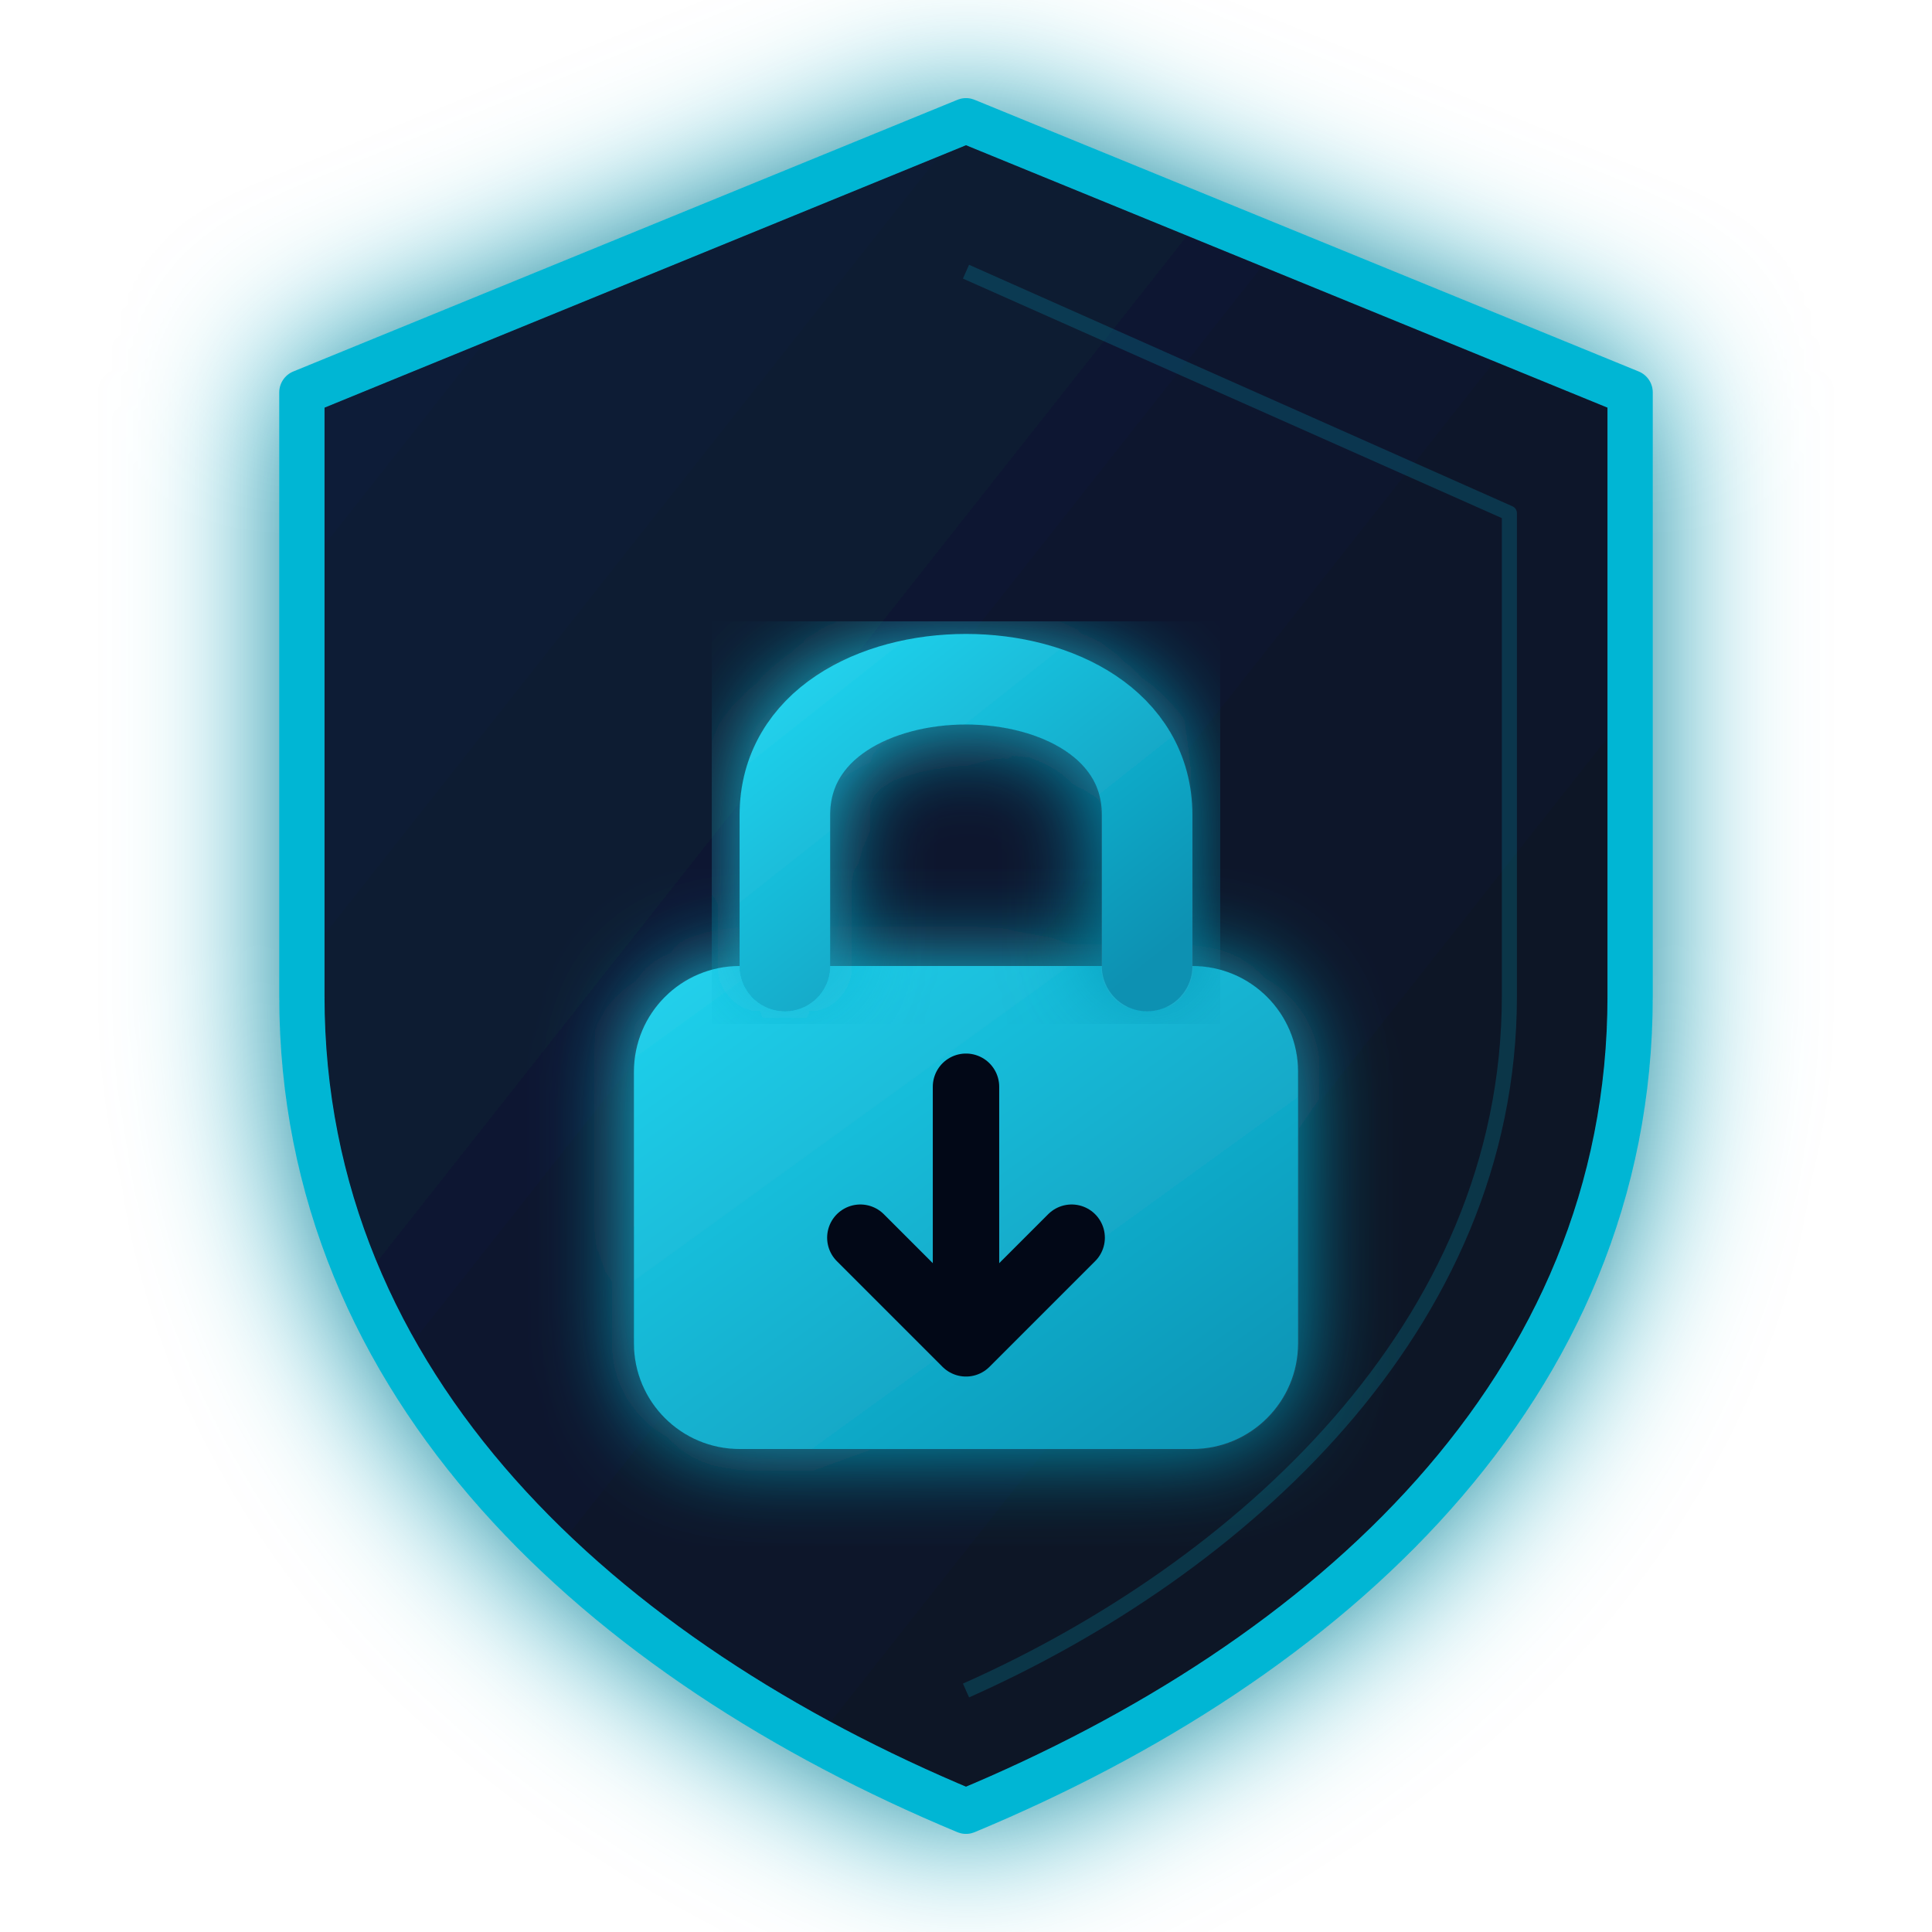
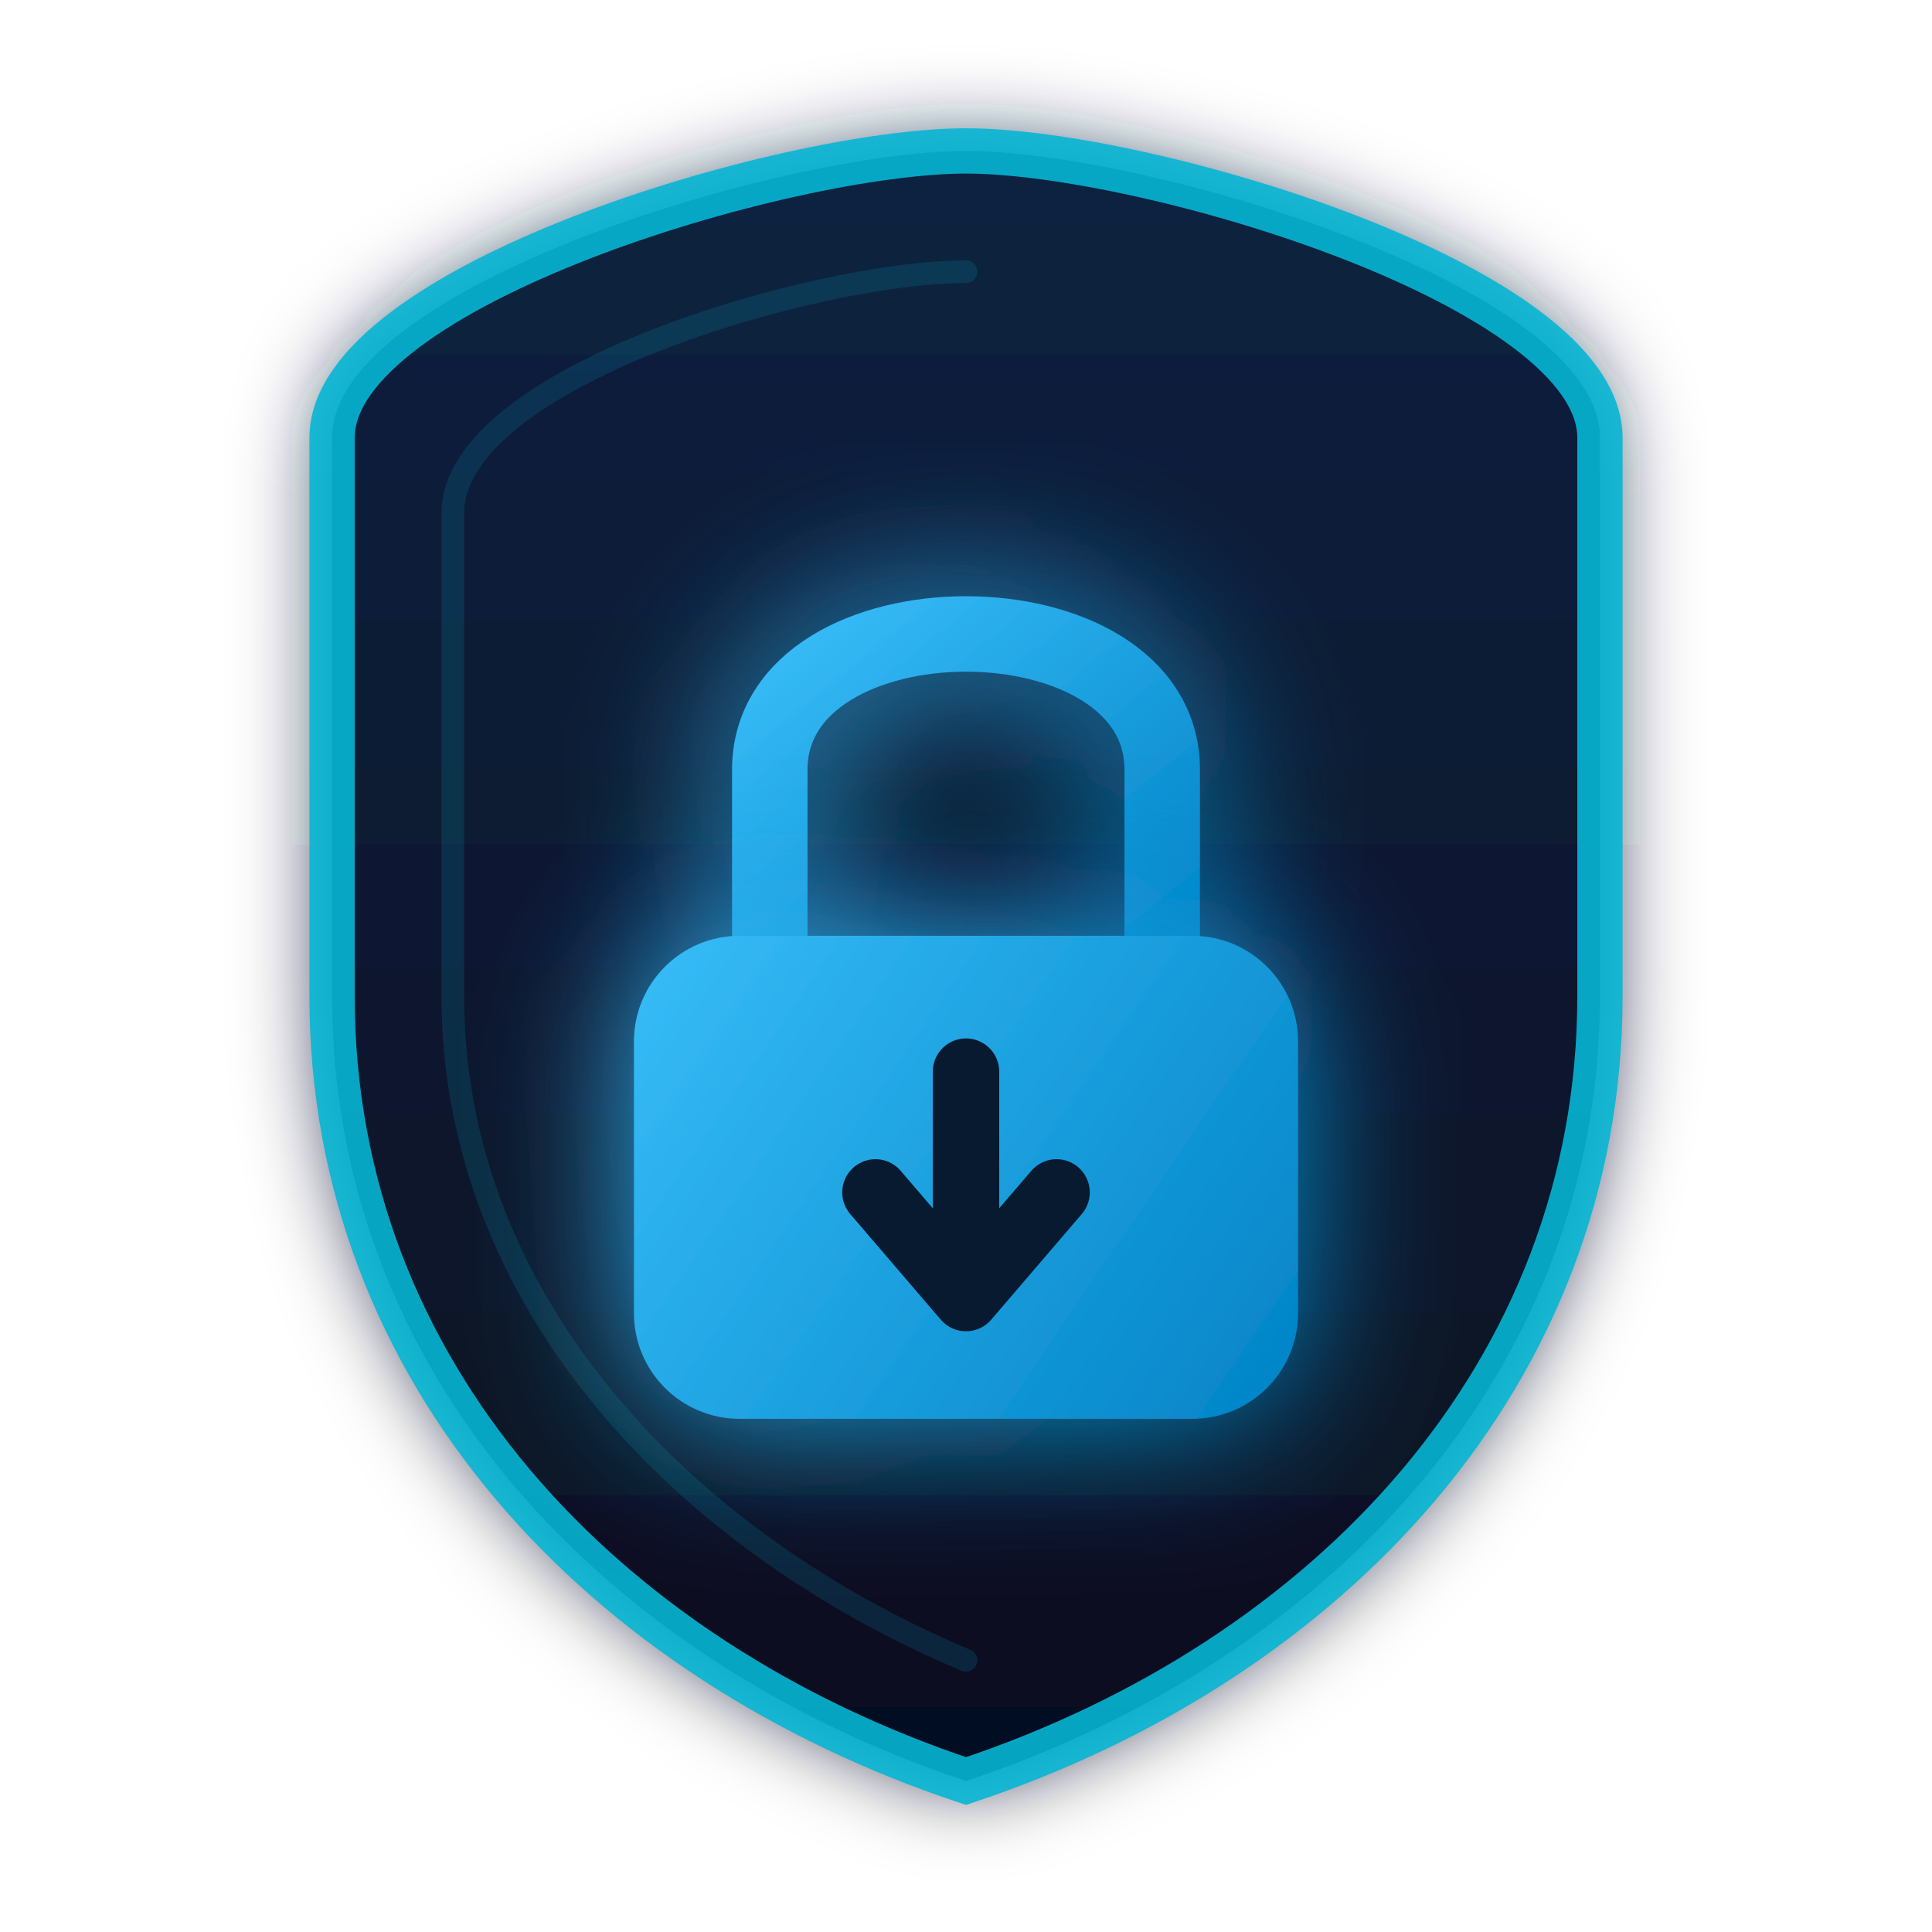
<svg xmlns="http://www.w3.org/2000/svg" viewBox="0 0 64 64" fill="none">
  <defs>
-     <linearGradient id="shieldGrad" x1="0%" y1="0%" x2="100%" y2="100%">
-       <stop offset="0%" stop-color="#0e1f3a" />
-       <stop offset="100%" stop-color="#071020" />
+     <linearGradient id="shieldFill" x1="32" y1="5" x2="32" y2="59" gradientUnits="userSpaceOnUse">
+       <stop offset="0%" stop-color="#112240" />
+       <stop offset="100%" stop-color="#060e1f" />
    </linearGradient>
-     <linearGradient id="lockGrad" x1="0%" y1="0%" x2="100%" y2="100%">
-       <stop offset="0%" stop-color="#22d3ee" />
-       <stop offset="100%" stop-color="#0891b2" />
+     <linearGradient id="lockFill" x1="21" y1="31" x2="43" y2="46" gradientUnits="userSpaceOnUse">
+       <stop offset="0%" stop-color="#38bdf8" />
+       <stop offset="100%" stop-color="#0284c7" />
    </linearGradient>
-     <filter id="glow" x="-30%" y="-30%" width="160%" height="160%">
+     <linearGradient id="shackleStroke" x1="0%" y1="0%" x2="100%" y2="100%">
+       <stop offset="0%" stop-color="#38bdf8" />
+       <stop offset="100%" stop-color="#0284c7" />
+     </linearGradient>
+     <filter id="lockGlow" x="-60%" y="-60%" width="220%" height="220%">
      <feGaussianBlur stdDeviation="2.5" result="blur" />
      <feMerge>
        <feMergeNode in="blur" />
        <feMergeNode in="SourceGraphic" />
      </feMerge>
    </filter>
-     <filter id="subtleGlow" x="-20%" y="-20%" width="140%" height="140%">
+     <filter id="shieldGlow" x="-20%" y="-20%" width="140%" height="140%">
      <feGaussianBlur stdDeviation="1.5" result="blur" />
      <feMerge>
        <feMergeNode in="blur" />
        <feMergeNode in="SourceGraphic" />
      </feMerge>
    </filter>
  </defs>
-   <path d="M32 4 L54 13 V33 C54 46 44 55 32 60 C20 55 10 46 10 33 V13 Z" fill="url(#shieldGrad)" stroke="#06b6d4" stroke-width="1.5" stroke-linejoin="round" filter="url(#glow)" />
-   <path d="M32 9 L50 17 V33 C50 44 41 52 32 56" fill="none" stroke="#06b6d4" stroke-width="0.5" stroke-opacity="0.2" stroke-linejoin="round" />
-   <rect x="21" y="32" width="22" height="16" rx="3.5" fill="url(#lockGrad)" filter="url(#subtleGlow)" />
-   <path d="M26 32 V27 C26 21 38 21 38 27 V32" stroke="url(#lockGrad)" stroke-width="3" stroke-linecap="round" filter="url(#subtleGlow)" />
-   <path d="M32 36 V44" stroke="#020817" stroke-width="2.2" stroke-linecap="round" />
-   <path d="M28.5 41 L32 44.5 L35.5 41" stroke="#020817" stroke-width="2.2" stroke-linecap="round" stroke-linejoin="round" />
+   <path d="M32 5 C26 5 11 9.5 11 14.5 L11 33 C11 45.5 20 55 32 59 C44 55 53 45.5 53 33 L53 14.5 C53 9.5 38 5 32 5 Z" fill="url(#shieldFill)" filter="url(#shieldGlow)" />
+   <path d="M32 5 C26 5 11 9.5 11 14.5 L11 33 C11 45.5 20 55 32 59 C44 55 53 45.5 53 33 L53 14.5 C53 9.5 38 5 32 5 Z" stroke="#06b6d4" stroke-width="1.5" stroke-opacity="0.9" />
+   <path d="M32 9 C27 9 15 12.5 15 17 L15 33 C15 43 22.5 51 32 55" stroke="#06b6d4" stroke-width="0.75" stroke-opacity="0.15" stroke-linecap="round" />
+   <path d="M25.5 31.5 L25.5 25.5 C25.5 19.5 38.5 19.5 38.5 25.5 L38.5 31.5" stroke="url(#shackleStroke)" stroke-width="2.5" stroke-linecap="round" filter="url(#lockGlow)" />
+   <rect x="21" y="31" width="22" height="16" rx="3.5" fill="url(#lockFill)" filter="url(#lockGlow)" />
+   <line x1="32" y1="35.5" x2="32" y2="42" stroke="#071a30" stroke-width="2.2" stroke-linecap="round" />
+   <polyline points="29,39.5 32,43 35,39.5" stroke="#071a30" stroke-width="2.2" stroke-linecap="round" stroke-linejoin="round" />
</svg>
